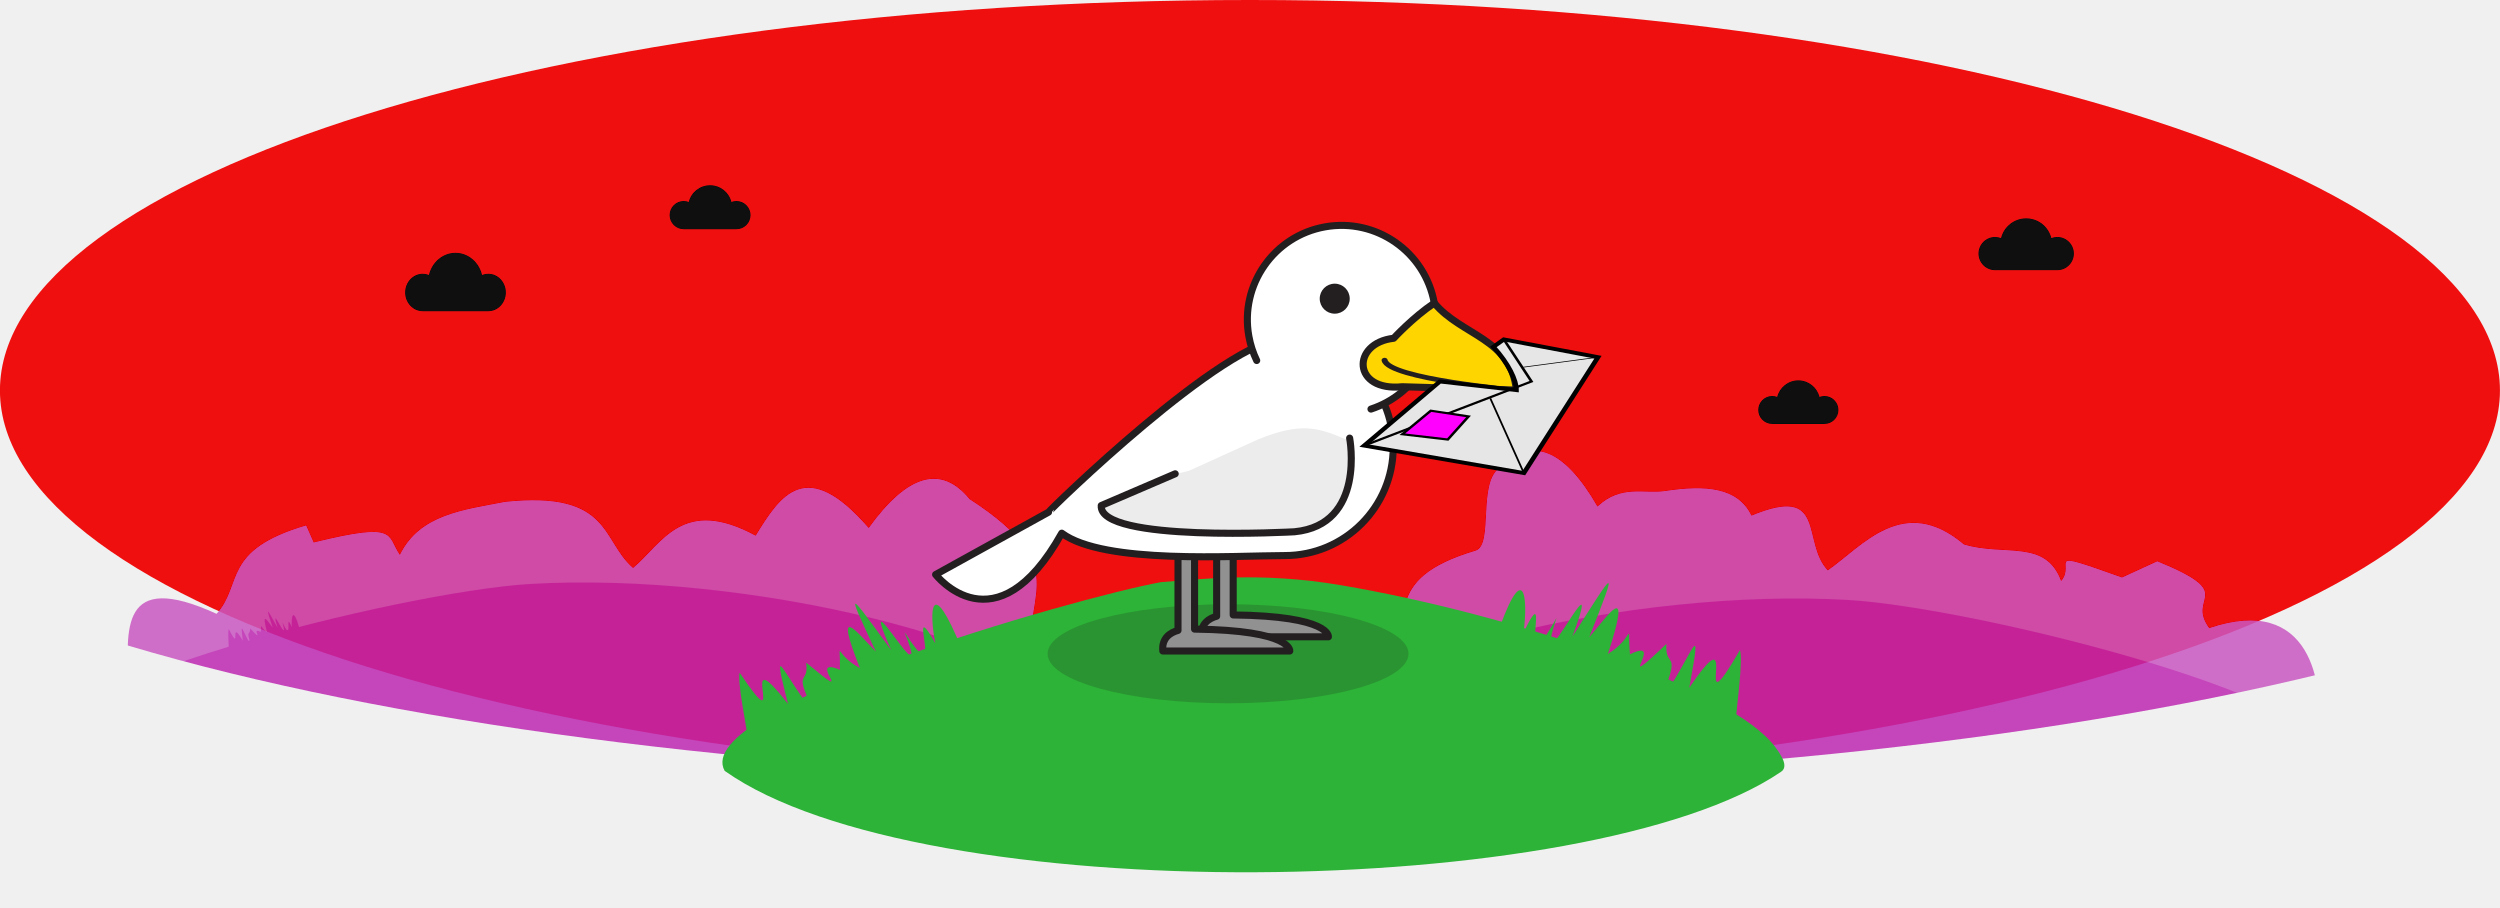
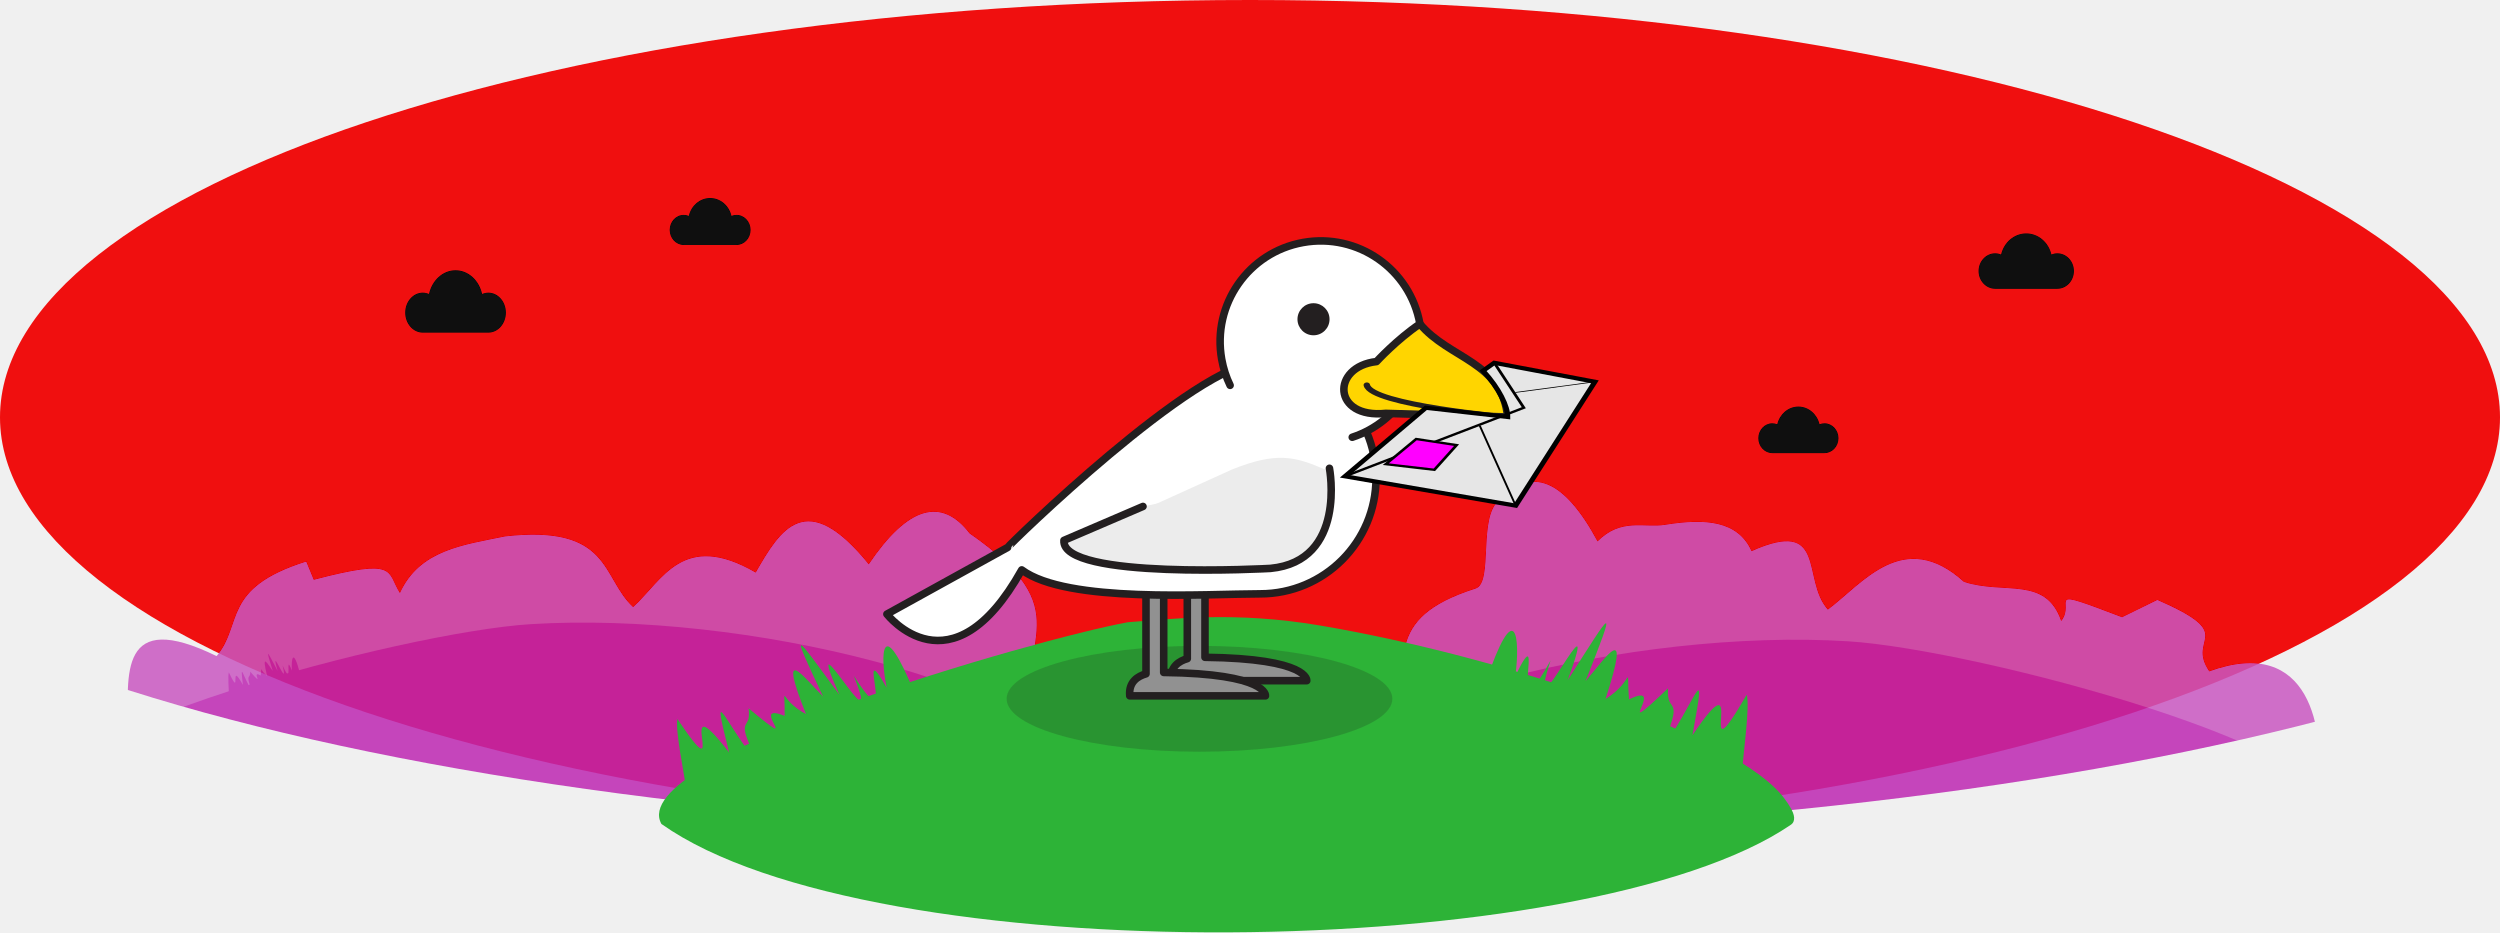
- <svg xmlns="http://www.w3.org/2000/svg" width="180.33mm" height="65.437mm" version="1.1" viewBox="0 0 180.33 65.437" id="svg131">
+ <svg xmlns="http://www.w3.org/2000/svg" width="168.708mm" height="62.92mm" version="1.1" viewBox="0 0 168.708 62.92" id="svg131">
  <defs id="defs8">
-     <linearGradient id="linearGradient50606" x1="421.46" x2="458.99" y1="81.216" y2="80.958" gradientTransform="matrix(.36219 -.0075634 .0085593 .45242 -122.38 55.957)" gradientUnits="userSpaceOnUse">
+     <linearGradient id="linearGradient50606" x1="421.46" x2="458.99" y1="81.216" y2="80.958" gradientTransform="matrix(0.36219,-0.0075634,0.0085593,0.45242,-122.38,55.957)" gradientUnits="userSpaceOnUse">
      <stop stop-color="#d1a448" offset="0" id="stop1" />
      <stop stop-color="#9b7527" stop-opacity=".992" offset="1" id="stop2" />
    </linearGradient>
-     <linearGradient id="linearGradient33560" x1="439.64" x2="412.56" y1="53.484" y2="53.871" gradientTransform="matrix(.36219 -.0075634 .0085593 .45242 -123.44 56.069)" gradientUnits="userSpaceOnUse">
+     <linearGradient id="linearGradient33560" x1="439.64" x2="412.56" y1="53.484" y2="53.871" gradientTransform="matrix(0.36219,-0.0075634,0.0085593,0.45242,-123.44,56.069)" gradientUnits="userSpaceOnUse">
      <stop stop-color="#96312a" offset="0" id="stop3" />
      <stop stop-color="#65211c" stop-opacity=".996" offset="1" id="stop4" />
    </linearGradient>
-     <linearGradient id="linearGradient33562" x1="419.65" x2="452.28" y1="64.964" y2="65.351" gradientTransform="matrix(.36219 -.0071478 .0085593 .42756 -122.85 57.356)" gradientUnits="userSpaceOnUse">
+     <linearGradient id="linearGradient33562" x1="419.65" x2="452.28" y1="64.964" y2="65.351" gradientTransform="matrix(0.36219,-0.0071478,0.0085593,0.42756,-122.85,57.356)" gradientUnits="userSpaceOnUse">
      <stop stop-color="#c33f37" offset="0" id="stop5" />
      <stop stop-color="#b33a33" stop-opacity=".98" offset="1" id="stop6" />
    </linearGradient>
    <linearGradient id="linearGradient15121" x1="367.11" x2="367.22" y1="87.487" y2="90.811" gradientUnits="userSpaceOnUse">
      <stop stop-color="#916f6f" offset="0" id="stop7" />
      <stop stop-color="#685050" stop-opacity=".992" offset="1" id="stop8" />
    </linearGradient>
    <clipPath id="clipPath14">
-       <ellipse transform="matrix(.9996 .028384 -.013912 .9999 0 0)" cx="106.13" cy="91.443" rx="117.86" ry="38.66" fill="#0ff" stroke-width=".322" id="ellipse8" />
+       <ellipse transform="matrix(0.9996,0.028384,-0.013912,0.9999,0,0)" cx="106.13" cy="91.443" rx="117.86" ry="38.66" fill="#00ffff" stroke-width="0.322" id="ellipse8" />
    </clipPath>
  </defs>
-   <g transform="translate(-13.279 -42.159)" style="mix-blend-mode:difference" id="g19">
-     <ellipse cx="103.44" cy="70.321" rx="90.165" ry="28.162" fill="#0ff" stroke-width=".24" id="ellipse9" style="fill:#00ffff;fill-opacity:1" />
-     <g transform="matrix(.92895 -.020679 .012925 .72824 6.7956 3.7091)" clip-path="url(#clipPath14)" fill="#32c63d" opacity=".861" id="g14">
-       <path d="m80.205 119.5c0.783-2.441 0.814-1.175 0.656-0.19 0.78-1.756-0.323 1.803 0.762-0.354-0.751 2.427 1.272-2.153 0.332 0.564 1.046-1.826 1.165-2.081 0.377 0.052 0.445-0.571 1.068-1.639 0.396 0.517 0.642-0.431 0.478-0.979 0.494 0.055 0.883-0.466-0.516 1.208 0.834-0.225-0.08 0.76 0.385 0.107-0.258 1.684 0.82-1.218 1.152-2.635 0.71-0.383 1.361-2.249-0.091 1.458 1.195-0.986 0.055 0.325-0.147 1.538-0.222 2.224" fill="#32c63d" stroke-opacity="0" id="path9" />
+   <g transform="matrix(0.9355518,0,0,1,-12.41945,-42.159)" style="mix-blend-mode:difference" id="g19">
+     <ellipse cx="103.44" cy="70.321" rx="90.165" ry="28.162" fill="#0ff" stroke-width="0.24" id="ellipse9" style="fill:#00ffff;fill-opacity:1" />
+     <g transform="matrix(0.92895,-0.020679,0.012925,0.72824,6.7956,3.7091)" clip-path="url(#clipPath14)" fill="#32c63d" opacity="0.861" id="g14">
+       <path d="m 80.205,119.5 c 0.783,-2.441 0.814,-1.175 0.656,-0.19 0.78,-1.756 -0.323,1.803 0.762,-0.354 -0.751,2.427 1.272,-2.153 0.332,0.564 1.046,-1.826 1.165,-2.081 0.377,0.052 0.445,-0.571 1.068,-1.639 0.396,0.517 0.642,-0.431 0.478,-0.979 0.494,0.055 0.883,-0.466 -0.516,1.208 0.834,-0.225 -0.08,0.76 0.385,0.107 -0.258,1.684 0.82,-1.218 1.152,-2.635 0.71,-0.383 1.361,-2.249 -0.091,1.458 1.195,-0.986 0.055,0.325 -0.147,1.538 -0.222,2.224" fill="#32c63d" stroke-opacity="0" id="path9" />
      <path d="m 15.274,121.06 c -0.055,-5.422 -0.584,-11.475 6.931,-6.832 2.126,-2.885 0.428,-6.27 7.079,-8.564 l 0.561,1.707 c 6.613,-1.872 5.638,-0.581 6.669,1.415 1.596,-3.97 5.014,-4.304 8.244,-5.015 8.277,-0.863 7.39,4.034 9.84,6.833 2.333,-2.424 3.966,-6.993 9.558,-2.928 1.993,-3.972 4.021,-7.799 8.785,-0.517 3.146,-5.34 5.748,-6.053 7.865,-2.639 8.658,7.516 3.331,9.859 4.832,17.228 z" fill="#26972e" stroke-width="0.322" id="path10" />
-       <path d="m9.068 127.45c-2.636-6.32 27.569-15.03 37.542-15.489 16.721-0.762 39.3 6.662 44.083 15.534 0.3 0.556 0.169 0.313 0.385 0.783 0.286 0.622 0.38 1.277-0.005 1.581-14.96 12.445-66.933 11.824-82.006-2.41z" fill="#32c63d" id="path11" />
-       <path d="m28.658 116.04c-0.509-2.559-0.678-1.312-0.629-0.308-0.581-1.88 0.124 1.843-0.716-0.49 0.48 2.539-1.025-2.363-0.391 0.497-0.838-1.998-0.927-2.273-0.379-0.017-0.379-0.646-0.879-1.817-0.448 0.439-0.589-0.543-0.367-1.056-0.495-0.036-0.824-0.622 0.38 1.29-0.802-0.375-0.004 0.767-0.393 0.035 0.073 1.714-0.679-1.355-0.854-2.819-0.661-0.508-1.103-2.475-0.069 1.46-1.076-1.194-0.09 0.312-0.022 1.549-0.022 2.242" fill="#32c63d" stroke-opacity="0" id="path12" />
+       <path d="m 9.068,127.45 c -2.636,-6.32 27.569,-15.03 37.542,-15.489 16.721,-0.762 39.3,6.662 44.083,15.534 0.3,0.556 0.169,0.313 0.385,0.783 0.286,0.622 0.38,1.277 -0.005,1.581 -14.96,12.445 -66.933,11.824 -82.006,-2.41 z" fill="#32c63d" id="path11" />
+       <path d="m 28.658,116.04 c -0.509,-2.559 -0.678,-1.312 -0.629,-0.308 -0.581,-1.88 0.124,1.843 -0.716,-0.49 0.48,2.539 -1.025,-2.363 -0.391,0.497 -0.838,-1.998 -0.927,-2.273 -0.379,-0.017 -0.379,-0.646 -0.879,-1.817 -0.448,0.439 -0.589,-0.543 -0.367,-1.056 -0.495,-0.036 -0.824,-0.622 0.38,1.29 -0.802,-0.375 -0.004,0.767 -0.393,0.035 0.073,1.714 -0.679,-1.355 -0.854,-2.819 -0.661,-0.508 -1.103,-2.475 -0.069,1.46 -1.076,-1.194 -0.09,0.312 -0.022,1.549 -0.022,2.242" fill="#32c63d" stroke-opacity="0" id="path12" />
      <path d="m 185.13,131.15 c 0.637,-5.357 -0.34,-14.314 -8.278,-11.119 -1.794,-3.252 2.402,-3.222 -3.936,-6.733 l -2.763,1.528 c -6.345,-3.085 -3.494,-1.569 -4.729,0.215 -1.153,-4.227 -4.376,-2.532 -7.497,-3.837 -4.628,-5.196 -7.874,-0.048 -10.6,2.267 -2.049,-2.835 0.123,-8.568 -5.849,-5.585 -1.02,-2.839 -3.526,-3.15 -6.672,-2.63 -1.623,0.268 -3.396,-0.764 -5.267,1.387 -2.54,-5.873 -5.039,-7.063 -7.502,-4.078 -1.804,1.357 -0.593,7.678 -2.022,8.179 -7.512,2.631 -5.001,6.763 -6.527,12.179 z" fill="#26972e" stroke-width="0.322" id="path13" />
-       <path d="m185.95 134.06c2.81-6.166-27.129-16.584-37.082-17.608-16.687-1.711-39.454 4.425-44.481 13.02-0.315 0.538-0.177 0.303-0.407 0.761-0.303 0.605-0.415 1.255-0.039 1.581 14.602 13.284 66.552 15.615 82.008 2.247z" fill="#32c63d" id="path14" />
+       <path d="m 185.95,134.06 c 2.81,-6.166 -27.129,-16.584 -37.082,-17.608 -16.687,-1.711 -39.454,4.425 -44.481,13.02 -0.315,0.538 -0.177,0.303 -0.407,0.761 -0.303,0.605 -0.415,1.255 -0.039,1.581 14.602,13.284 66.552,15.615 82.008,2.247 z" fill="#32c63d" id="path14" />
    </g>
-     <g transform="matrix(.090962 0 0 .090962 -30.683 344.62)" fill="#fff" id="g18">
-       <path d="m870.53-3108c-1.757 5e-4 -3.43 0.366-4.977 0.998-2.315-10.109-10.856-17.617-21.046-17.617-10.193-1e-4 -18.735 7.508-21.047 17.616-1.546-0.633-3.223-0.998-4.978-0.998-7.665 0-13.878 6.633-13.878 14.81 0 8.179 6.213 14.81 13.878 14.809 2.405 1e-4 14.43 1e-4 26.026 1e-4 11.594 1e-4 23.617 1e-4 26.023-1e-4 7.665 1e-4 13.878-6.63 13.878-14.81-7e-5 -8.176-6.214-14.81-13.878-14.81z" stroke-width=".24" id="path15" />
+     <g transform="matrix(0.090962,0,0,0.090962,-30.683,344.62)" fill="#ffffff" id="g18">
+       <path d="m 870.53,-3108 c -1.757,5e-4 -3.43,0.366 -4.977,0.998 -2.315,-10.109 -10.856,-17.617 -21.046,-17.617 -10.193,-1e-4 -18.735,7.508 -21.047,17.616 -1.546,-0.633 -3.223,-0.998 -4.978,-0.998 -7.665,0 -13.878,6.633 -13.878,14.81 0,8.179 6.213,14.81 13.878,14.809 2.405,1e-4 14.43,1e-4 26.026,1e-4 11.594,1e-4 23.617,1e-4 26.023,-1e-4 7.665,1e-4 13.878,-6.63 13.878,-14.81 -7e-5,-8.176 -6.214,-14.81 -13.878,-14.81 z" stroke-width="0.24" id="path15" />
      <path d="m 1930.083,-3011.086 c -1.399,0 -2.731,0.272 -3.962,0.745 -1.843,-7.543 -8.642,-13.146 -16.755,-13.146 -8.115,2e-4 -14.915,5.603 -16.755,13.146 -1.231,-0.472 -2.566,-0.745 -3.963,-0.745 -6.102,-10e-5 -11.049,4.95 -11.049,11.052 -10e-5,6.103 4.946,11.051 11.049,11.051 1.915,2e-4 11.487,0 20.718,10e-5 9.229,-10e-5 18.801,-10e-5 20.716,-10e-5 6.101,0 11.048,-4.947 11.048,-11.051 0,-6.101 -4.947,-11.051 -11.048,-11.052 z" stroke-width="0.185" id="path16" />
-       <path d="m2114.7-3137.2c-1.665-6e-4 -3.249 0.324-4.715 0.886-2.192-8.975-10.282-15.642-19.934-15.642-9.655 1e-4 -17.746 6.667-19.936 15.642-1.464-0.562-3.053-0.886-4.715-0.886-7.261 2e-4 -13.146 5.89-13.146 13.15-2e-4 7.262 5.885 13.149 13.146 13.149 2.278 0 13.668-4e-4 24.652 0h24.649c7.26 0 13.146-5.887 13.146-13.149 0-7.26-5.886-13.149-13.145-13.15z" stroke-width=".22" id="path17" />
-       <path d="m1067.3-3165.7c-1.412-5e-4 -2.756 0.275-3.999 0.752-1.86-7.614-8.723-13.269-16.91-13.269-8.191 1e-4 -15.054 5.655-16.912 13.269-1.242-0.477-2.59-0.752-4-0.752-6.159 2e-4 -11.152 4.997-11.152 11.155-2e-4 6.161 4.992 11.154 11.152 11.154 1.932 0 11.595-3e-4 20.912 0h20.91c6.158 0 11.151-4.994 11.151-11.154 0-6.158-4.993-11.155-11.151-11.155z" stroke-width=".187" id="path18" />
+       <path d="m 2114.7,-3137.2 c -1.665,-6e-4 -3.249,0.324 -4.715,0.886 -2.192,-8.975 -10.282,-15.642 -19.934,-15.642 -9.655,10e-5 -17.746,6.667 -19.936,15.642 -1.464,-0.562 -3.053,-0.886 -4.715,-0.886 -7.261,2e-4 -13.146,5.89 -13.146,13.15 -2e-4,7.262 5.885,13.149 13.146,13.149 2.278,0 13.668,-4e-4 24.652,0 h 24.649 c 7.26,0 13.146,-5.887 13.146,-13.149 0,-7.26 -5.886,-13.149 -13.145,-13.15 z" stroke-width="0.22" id="path17" />
+       <path d="m 1067.3,-3165.7 c -1.412,-5e-4 -2.756,0.275 -3.999,0.752 -1.86,-7.614 -8.723,-13.269 -16.91,-13.269 -8.191,1e-4 -15.054,5.655 -16.912,13.269 -1.242,-0.477 -2.59,-0.752 -4,-0.752 -6.159,2e-4 -11.152,4.997 -11.152,11.155 -2e-4,6.161 4.992,11.154 11.152,11.154 1.932,0 11.595,-3e-4 20.912,0 h 20.91 c 6.158,0 11.151,-4.994 11.151,-11.154 0,-6.158 -4.993,-11.155 -11.151,-11.155 z" stroke-width="0.187" id="path18" />
    </g>
  </g>
-   <g transform="translate(-13.279 -42.159)" id="g44">
-     <g transform="matrix(.92895 -.020679 .012925 .72824 55.479 5.1355)" fill="#2db337" id="g42">
+   <g transform="translate(-20.91557,-42.159)" id="g44">
+     <g transform="matrix(0.92895,-0.020679,0.012925,0.72824,55.479,5.1355)" fill="#2db337" id="g42">
      <path d="m 9.068,127.45 c -2.636,-6.32 27.402,-16.349 34.13,-17.724 3.212,-0.208 7.777,-0.817 13.939,0.696 13.174,3.233 30.299,11.029 33.557,17.074 0.3,0.556 0.169,0.313 0.385,0.783 0.286,0.622 0.38,1.277 -0.005,1.581 -14.96,12.445 -66.933,11.824 -82.006,-2.41 z" id="path40" />
      <g id="g1" transform="translate(-1.046198,0.356833)">
        <path style="opacity:0.2;fill:#1a1a1a;fill-opacity:1;stroke-width:0.132" d="m 63.354,117.006 c -0.038,2.705 -6.339,4.725 -14.074,4.506 -7.735,-0.22 -13.975,-2.596 -13.937,-5.301 0.038,-2.705 6.339,-4.725 14.074,-4.505 7.735,0.22 13.975,2.596 13.937,5.301 z" id="path4" />
        <g transform="matrix(0.1374458,0.00390289,-0.00243943,0.1753272,429.8054,598.2587)" id="g13018">
          <path style="fill:#919191;stroke:#231f20;stroke-width:4;stroke-linecap:round;stroke-linejoin:round;stroke-miterlimit:10" stroke-miterlimit="10" d="m -2822.141,-2705.662 v -42.16 c 0,-2.578 2.096,-4.675 4.674,-4.675 2.576,0 4.672,2.097 4.672,4.675 v 41.431 c 55.233,0.631 53.779,12.346 53.779,12.346 h -71.706 c -0.715,-7.505 4.48,-10.457 8.581,-11.617 z" id="path13004" />
          <path style="fill:#919191;stroke:#231f20;stroke-width:4;stroke-linecap:round;stroke-linejoin:round;stroke-miterlimit:10" stroke-miterlimit="10" d="m -2843.961,-2697.655 v -42.16 c 0,-2.579 2.096,-4.674 4.675,-4.674 2.583,0 4.679,2.095 4.679,4.674 v 41.426 c 55.227,0.636 53.772,12.352 53.772,12.352 h -71.705 c -0.718,-7.507 4.482,-10.457 8.579,-11.618 z" id="path13006" />
          <path style="fill:#ffffff;stroke:#231f20;stroke-width:4;stroke-linecap:round;stroke-linejoin:round;stroke-miterlimit:10" stroke-miterlimit="10" d="m -2917.074,-2764.424 c -0.069,-0.612 99.626,-97.947 133.433,-97.947 33.802,0 61.219,27.413 61.219,61.221 0,33.816 -27.417,61.23 -61.219,61.23 -28.163,0 -102.046,5.157 -125.971,-12.646 -37.363,66.929 -71.234,23.368 -71.234,23.368 z" id="path13008" />
          <path style="fill:#ffffff;stroke:#231f20;stroke-width:4;stroke-linecap:round;stroke-linejoin:round;stroke-miterlimit:10" stroke-miterlimit="10" d="m -2734.987,-2822.647 c 24.788,-8.118 40.457,-33.453 35.755,-59.871 -5.164,-28.92 -32.781,-48.184 -61.703,-43.031 -28.925,5.157 -48.182,32.775 -43.032,61.701 0.872,4.893 2.388,9.508 4.447,13.771" id="path13010" />
-           <path style="fill:#ffd500;stroke:#231f20;stroke-width:4;stroke-linecap:round;stroke-linejoin:round;stroke-miterlimit:10;fill-opacity:1" stroke-miterlimit="10" d="m -2717.279,-2835.264 c -28.349,2.932 -28.914,-24.668 -4.88,-27.371 0,0 10.768,-11.717 22.927,-19.883 15.36,18.48 43.516,19.977 46.341,49.161 z" id="path13012" />
+           <path style="fill:#ffd500;fill-opacity:1;stroke:#231f20;stroke-width:4;stroke-linecap:round;stroke-linejoin:round;stroke-miterlimit:10" stroke-miterlimit="10" d="m -2717.279,-2835.264 c -28.349,2.932 -28.914,-24.668 -4.88,-27.371 0,0 10.768,-11.717 22.927,-19.883 15.36,18.48 43.516,19.977 46.341,49.161 z" id="path13012" />
          <path style="fill:#ececec;stroke:#231f20;stroke-width:4;stroke-linecap:round;stroke-linejoin:round;stroke-miterlimit:10" stroke-miterlimit="10" d="m -2747.035,-2806.25 c 0,0 9.356,48.997 -31.167,52.895 0,0 -110.677,6.229 -109.108,-14.807 l 41.761,-17.929" id="path13014" />
          <circle style="fill:#231f20" cx="-2755.46" cy="-2884.991" r="8.473" id="circle13016" />
          <path style="opacity:1;fill:#ececec;fill-opacity:1;stroke-width:2.071" d="m -2843.736,-2785.094 45.167,-20.505 c 23.554,-9.45 33.277,-6.973 49.405,0.091 l -1.613,16.091 z" id="path1" />
        </g>
        <path style="fill:none;stroke:#231f20;stroke-width:0.466;stroke-linecap:round;stroke-linejoin:round;stroke-miterlimit:10" stroke-miterlimit="10" d="m 72.088,91.14 c 0,0 -9.92,-1.398 -10.187,-3.255" id="path14352" />
        <path style="fill:#e6e6e6;stroke:#000000;stroke-width:0.384;stroke-linecap:butt;stroke-linejoin:miter;stroke-miterlimit:4;stroke-dasharray:none;stroke-opacity:1" d="m 66.164,90.119 -5.966,6.181 12.358,3.068 5.914,-11.308 -7.284,-1.966 -0.821,0.715 c 1.148,1.665 1.745,3.367 1.723,4.332 z" id="path12911" />
        <path style="fill:none;stroke:#000000;stroke-width:0.216;stroke-linecap:butt;stroke-linejoin:miter;stroke-miterlimit:4;stroke-dasharray:none;stroke-opacity:1" d="m 60.198,96.3 13.076,-5.983 -2.087,-4.223 v 0" id="path13723" />
        <path style="fill:#ff00ff;stroke:#000000;stroke-width:0.216;stroke-linecap:butt;stroke-linejoin:miter;stroke-miterlimit:4;stroke-dasharray:none;stroke-opacity:1" d="m 65.418,92.992 -2.242,2.268 3.523,0.623 1.644,-2.243 z" id="path13720" />
        <path style="fill:none;stroke:#000000;stroke-width:0.144;stroke-linecap:butt;stroke-linejoin:miter;stroke-miterlimit:4;stroke-dasharray:none;stroke-opacity:1" d="M 72.556,99.368 70.053,91.89" id="path13725" />
        <path style="fill:none;stroke:#000000;stroke-width:0.072;stroke-linecap:butt;stroke-linejoin:miter;stroke-miterlimit:4;stroke-dasharray:none;stroke-opacity:1" d="m 72.679,88.884 5.791,-0.823" id="path13727" />
      </g>
      <path d="m 27.652,115.945 c -2.353,-7.73 -2.504,-3.76 -2.052,-0.654 -2.372,-5.579 0.937,5.687 -2.377,-1.179 2.255,7.683 -3.899,-6.868 -1.067,1.74 -3.206,-5.821 -3.568,-6.634 -1.185,0.131 -1.373,-1.831 -3.281,-5.238 -1.264,1.588 -1.996,-1.407 -1.46,-3.114 -1.551,0.129 -2.752,-1.538 1.568,3.837 -2.61,-0.78 0.218,2.392 -1.214,0.302 0.739,5.307 -2.52,-3.893 -3.504,-8.372 -2.211,-1.262 -4.177,-7.179 0.223,4.584 -3.708,-3.2 -0.186,1.016 0.397,4.841 0.602,7" stroke-opacity="0" id="path41" style="stroke-width:3.139" />
      <path d="m 69.029,116.299 c 2.394,-8.563 2.656,-4.211 2.236,-0.787 2.468,-6.204 -0.89,6.274 2.58,-1.373 -2.288,8.509 4.112,-7.669 1.214,1.874 3.378,-6.497 3.755,-7.401 1.303,0.104 1.462,-2.055 3.474,-5.859 1.426,1.701 2.156,-1.611 1.526,-3.466 1.706,0.09 2.983,-1.78 -1.628,4.264 2.845,-0.943 -0.181,2.632 1.339,0.291 -0.683,5.85 2.671,-4.357 3.642,-9.307 2.396,-1.459 4.41,-8.019 -0.134,5.04 3.992,-3.636 0.229,1.109 -0.318,5.327 -0.491,7.703" stroke-opacity="0" id="path42" style="stroke-width:3.447" />
    </g>
  </g>
</svg>
